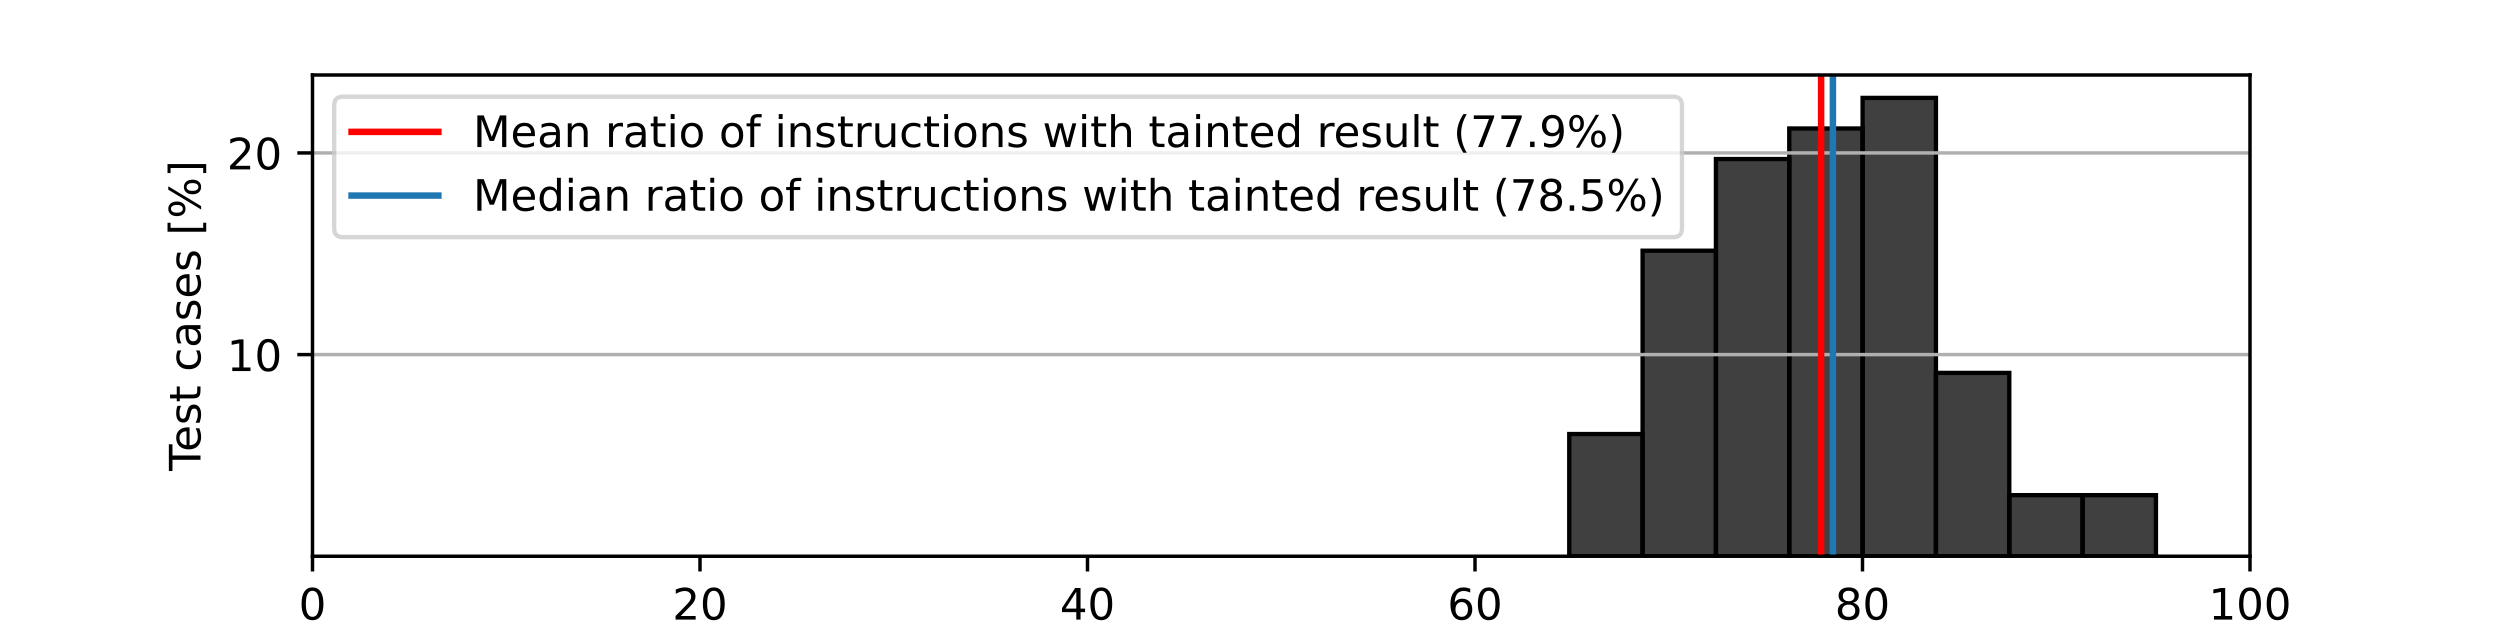
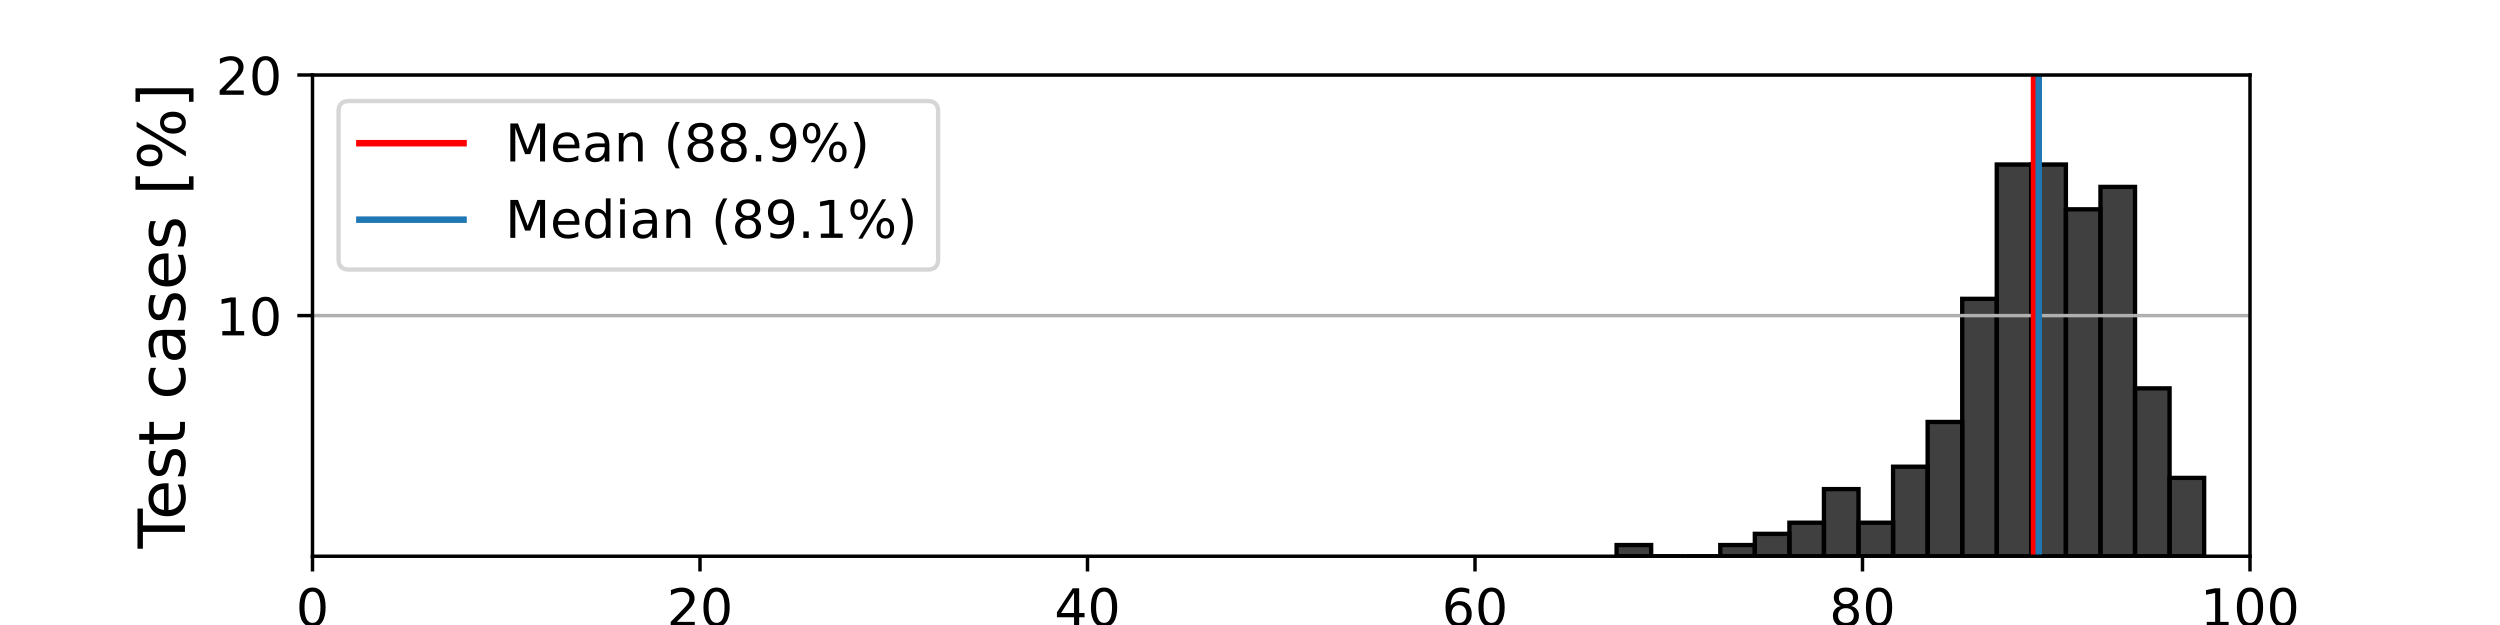
<svg xmlns="http://www.w3.org/2000/svg" xmlns:xlink="http://www.w3.org/1999/xlink" width="576pt" height="144pt" viewBox="0 0 576 144" version="1.1">
  <defs>
    <style type="text/css">*{stroke-linejoin: round; stroke-linecap: butt}</style>
  </defs>
  <g id="figure_1">
    <g id="patch_1">
      <path d="M 0 144  L 576 144  L 576 0  L 0 0  z " style="fill: #ffffff" />
    </g>
    <g id="axes_1">
      <g id="patch_2">
        <path d="M 72 128.16  L 518.4 128.16  L 518.4 17.28  L 72 17.28  z " style="fill: #ffffff" />
      </g>
      <g id="patch_3">
-         <path d="M 361.557 128.16  L 378.453 128.16  L 378.453 100  L 361.557 100  z " clip-path="url(#p5cf70a891c)" style="fill-opacity: 0.75; stroke: #000000; stroke-linejoin: miter" />
+         <path d="M 372.462 128.16  L 380.425 128.16  L 380.425 125.581  L 372.462 125.581  z " clip-path="url(#p4fc331a7ed)" style="fill-opacity: 0.75; stroke: #000000; stroke-linejoin: miter" />
      </g>
      <g id="patch_4">
-         <path d="M 378.453 128.16  L 395.35 128.16  L 395.35 57.76  L 378.453 57.76  z " clip-path="url(#p5cf70a891c)" style="fill-opacity: 0.75; stroke: #000000; stroke-linejoin: miter" />
+         <path d="M 380.425 128.16  L 388.388 128.16  L 388.388 128.16  L 380.425 128.16  z " clip-path="url(#p4fc331a7ed)" style="fill-opacity: 0.75; stroke: #000000; stroke-linejoin: miter" />
      </g>
      <g id="patch_5">
-         <path d="M 395.35 128.16  L 412.247 128.16  L 412.247 36.64  L 395.35 36.64  z " clip-path="url(#p5cf70a891c)" style="fill-opacity: 0.75; stroke: #000000; stroke-linejoin: miter" />
+         <path d="M 388.388 128.16  L 396.351 128.16  L 396.351 128.16  L 388.388 128.16  z " clip-path="url(#p4fc331a7ed)" style="fill-opacity: 0.75; stroke: #000000; stroke-linejoin: miter" />
      </g>
      <g id="patch_6">
-         <path d="M 412.247 128.16  L 429.143 128.16  L 429.143 29.6  L 412.247 29.6  z " clip-path="url(#p5cf70a891c)" style="fill-opacity: 0.75; stroke: #000000; stroke-linejoin: miter" />
+         <path d="M 396.351 128.16  L 404.314 128.16  L 404.314 125.581  L 396.351 125.581  z " clip-path="url(#p4fc331a7ed)" style="fill-opacity: 0.75; stroke: #000000; stroke-linejoin: miter" />
      </g>
      <g id="patch_7">
-         <path d="M 429.143 128.16  L 446.04 128.16  L 446.04 22.56  L 429.143 22.56  z " clip-path="url(#p5cf70a891c)" style="fill-opacity: 0.75; stroke: #000000; stroke-linejoin: miter" />
+         <path d="M 404.314 128.16  L 412.277 128.16  L 412.277 123.003  L 404.314 123.003  z " clip-path="url(#p4fc331a7ed)" style="fill-opacity: 0.75; stroke: #000000; stroke-linejoin: miter" />
      </g>
      <g id="patch_8">
-         <path d="M 446.04 128.16  L 462.937 128.16  L 462.937 85.92  L 446.04 85.92  z " clip-path="url(#p5cf70a891c)" style="fill-opacity: 0.75; stroke: #000000; stroke-linejoin: miter" />
+         <path d="M 412.277 128.16  L 420.24 128.16  L 420.24 120.424  L 412.277 120.424  z " clip-path="url(#p4fc331a7ed)" style="fill-opacity: 0.75; stroke: #000000; stroke-linejoin: miter" />
      </g>
      <g id="patch_9">
-         <path d="M 462.937 128.16  L 479.833 128.16  L 479.833 114.08  L 462.937 114.08  z " clip-path="url(#p5cf70a891c)" style="fill-opacity: 0.75; stroke: #000000; stroke-linejoin: miter" />
+         <path d="M 420.24 128.16  L 428.203 128.16  L 428.203 112.688  L 420.24 112.688  z " clip-path="url(#p4fc331a7ed)" style="fill-opacity: 0.75; stroke: #000000; stroke-linejoin: miter" />
      </g>
      <g id="patch_10">
-         <path d="M 479.833 128.16  L 496.73 128.16  L 496.73 114.08  L 479.833 114.08  z " clip-path="url(#p5cf70a891c)" style="fill-opacity: 0.75; stroke: #000000; stroke-linejoin: miter" />
+         <path d="M 428.203 128.16  L 436.166 128.16  L 436.166 120.424  L 428.203 120.424  z " clip-path="url(#p4fc331a7ed)" style="fill-opacity: 0.75; stroke: #000000; stroke-linejoin: miter" />
+       </g>
+       <g id="patch_11">
+         <path d="M 436.166 128.16  L 444.129 128.16  L 444.129 107.531  L 436.166 107.531  z " clip-path="url(#p4fc331a7ed)" style="fill-opacity: 0.75; stroke: #000000; stroke-linejoin: miter" />
+       </g>
+       <g id="patch_12">
+         <path d="M 444.129 128.16  L 452.093 128.16  L 452.093 97.217  L 444.129 97.217  z " clip-path="url(#p4fc331a7ed)" style="fill-opacity: 0.75; stroke: #000000; stroke-linejoin: miter" />
+       </g>
+       <g id="patch_13">
+         <path d="M 452.093 128.16  L 460.056 128.16  L 460.056 68.852  L 452.093 68.852  z " clip-path="url(#p4fc331a7ed)" style="fill-opacity: 0.75; stroke: #000000; stroke-linejoin: miter" />
+       </g>
+       <g id="patch_14">
+         <path d="M 460.056 128.16  L 468.019 128.16  L 468.019 37.909  L 460.056 37.909  z " clip-path="url(#p4fc331a7ed)" style="fill-opacity: 0.75; stroke: #000000; stroke-linejoin: miter" />
+       </g>
+       <g id="patch_15">
+         <path d="M 468.019 128.16  L 475.982 128.16  L 475.982 37.909  L 468.019 37.909  z " clip-path="url(#p4fc331a7ed)" style="fill-opacity: 0.75; stroke: #000000; stroke-linejoin: miter" />
+       </g>
+       <g id="patch_16">
+         <path d="M 475.982 128.16  L 483.945 128.16  L 483.945 48.223  L 475.982 48.223  z " clip-path="url(#p4fc331a7ed)" style="fill-opacity: 0.75; stroke: #000000; stroke-linejoin: miter" />
+       </g>
+       <g id="patch_17">
+         <path d="M 483.945 128.16  L 491.908 128.16  L 491.908 43.066  L 483.945 43.066  z " clip-path="url(#p4fc331a7ed)" style="fill-opacity: 0.75; stroke: #000000; stroke-linejoin: miter" />
+       </g>
+       <g id="patch_18">
+         <path d="M 491.908 128.16  L 499.871 128.16  L 499.871 89.481  L 491.908 89.481  z " clip-path="url(#p4fc331a7ed)" style="fill-opacity: 0.75; stroke: #000000; stroke-linejoin: miter" />
+       </g>
+       <g id="patch_19">
+         <path d="M 499.871 128.16  L 507.834 128.16  L 507.834 110.11  L 499.871 110.11  z " clip-path="url(#p4fc331a7ed)" style="fill-opacity: 0.75; stroke: #000000; stroke-linejoin: miter" />
      </g>
      <g id="matplotlib.axis_1">
        <g id="xtick_1">
          <g id="line2d_1">
            <defs>
-               <path id="m1faf3fd705" d="M 0 0  L 0 3.5  " style="stroke: #000000; stroke-width: 0.8" />
-             </defs>
-             <g>
-               <use xlink:href="#m1faf3fd705" x="72" y="128.16" style="stroke: #000000; stroke-width: 0.8" />
+               <path id="m9e5de0aad8" d="M 0 0  L 0 3.5  " style="stroke: #000000; stroke-width: 0.8" />
+             </defs>
+             <g>
+               <use xlink:href="#m9e5de0aad8" x="72" y="128.16" style="stroke: #000000; stroke-width: 0.8" />
            </g>
          </g>
          <g id="text_1">
-             <g transform="translate(68.81875 142.7584) scale(0.1 -0.1)">
+             <g transform="translate(68.1825 144.2781) scale(0.12 -0.12)">
              <defs>
                <path id="DejaVuSans-30" d="M 2034 4250  Q 1547 4250 1301 3770  Q 1056 3291 1056 2328  Q 1056 1369 1301 889  Q 1547 409 2034 409  Q 2525 409 2770 889  Q 3016 1369 3016 2328  Q 3016 3291 2770 3770  Q 2525 4250 2034 4250  z M 2034 4750  Q 2819 4750 3233 4129  Q 3647 3509 3647 2328  Q 3647 1150 3233 529  Q 2819 -91 2034 -91  Q 1250 -91 836 529  Q 422 1150 422 2328  Q 422 3509 836 4129  Q 1250 4750 2034 4750  z " transform="scale(0.015625)" />
              </defs>
              <use xlink:href="#DejaVuSans-30" />
            </g>
          </g>
        </g>
        <g id="xtick_2">
          <g id="line2d_2">
            <g>
-               <use xlink:href="#m1faf3fd705" x="161.28" y="128.16" style="stroke: #000000; stroke-width: 0.8" />
+               <use xlink:href="#m9e5de0aad8" x="161.28" y="128.16" style="stroke: #000000; stroke-width: 0.8" />
            </g>
          </g>
          <g id="text_2">
-             <g transform="translate(154.9175 142.7584) scale(0.1 -0.1)">
+             <g transform="translate(153.645 144.2781) scale(0.12 -0.12)">
              <defs>
                <path id="DejaVuSans-32" d="M 1228 531  L 3431 531  L 3431 0  L 469 0  L 469 531  Q 828 903 1448 1529  Q 2069 2156 2228 2338  Q 2531 2678 2651 2914  Q 2772 3150 2772 3378  Q 2772 3750 2511 3984  Q 2250 4219 1831 4219  Q 1534 4219 1204 4116  Q 875 4013 500 3803  L 500 4441  Q 881 4594 1212 4672  Q 1544 4750 1819 4750  Q 2544 4750 2975 4387  Q 3406 4025 3406 3419  Q 3406 3131 3298 2873  Q 3191 2616 2906 2266  Q 2828 2175 2409 1742  Q 1991 1309 1228 531  z " transform="scale(0.015625)" />
              </defs>
              <use xlink:href="#DejaVuSans-32" />
              <use xlink:href="#DejaVuSans-30" x="63.623" />
            </g>
          </g>
        </g>
        <g id="xtick_3">
          <g id="line2d_3">
            <g>
-               <use xlink:href="#m1faf3fd705" x="250.56" y="128.16" style="stroke: #000000; stroke-width: 0.8" />
+               <use xlink:href="#m9e5de0aad8" x="250.56" y="128.16" style="stroke: #000000; stroke-width: 0.8" />
            </g>
          </g>
          <g id="text_3">
-             <g transform="translate(244.1975 142.7584) scale(0.1 -0.1)">
+             <g transform="translate(242.925 144.2781) scale(0.12 -0.12)">
              <defs>
                <path id="DejaVuSans-34" d="M 2419 4116  L 825 1625  L 2419 1625  L 2419 4116  z M 2253 4666  L 3047 4666  L 3047 1625  L 3713 1625  L 3713 1100  L 3047 1100  L 3047 0  L 2419 0  L 2419 1100  L 313 1100  L 313 1709  L 2253 4666  z " transform="scale(0.015625)" />
              </defs>
              <use xlink:href="#DejaVuSans-34" />
              <use xlink:href="#DejaVuSans-30" x="63.623" />
            </g>
          </g>
        </g>
        <g id="xtick_4">
          <g id="line2d_4">
            <g>
-               <use xlink:href="#m1faf3fd705" x="339.84" y="128.16" style="stroke: #000000; stroke-width: 0.8" />
+               <use xlink:href="#m9e5de0aad8" x="339.84" y="128.16" style="stroke: #000000; stroke-width: 0.8" />
            </g>
          </g>
          <g id="text_4">
-             <g transform="translate(333.4775 142.7584) scale(0.1 -0.1)">
+             <g transform="translate(332.205 144.2781) scale(0.12 -0.12)">
              <defs>
                <path id="DejaVuSans-36" d="M 2113 2584  Q 1688 2584 1439 2293  Q 1191 2003 1191 1497  Q 1191 994 1439 701  Q 1688 409 2113 409  Q 2538 409 2786 701  Q 3034 994 3034 1497  Q 3034 2003 2786 2293  Q 2538 2584 2113 2584  z M 3366 4563  L 3366 3988  Q 3128 4100 2886 4159  Q 2644 4219 2406 4219  Q 1781 4219 1451 3797  Q 1122 3375 1075 2522  Q 1259 2794 1537 2939  Q 1816 3084 2150 3084  Q 2853 3084 3261 2657  Q 3669 2231 3669 1497  Q 3669 778 3244 343  Q 2819 -91 2113 -91  Q 1303 -91 875 529  Q 447 1150 447 2328  Q 447 3434 972 4092  Q 1497 4750 2381 4750  Q 2619 4750 2861 4703  Q 3103 4656 3366 4563  z " transform="scale(0.015625)" />
              </defs>
              <use xlink:href="#DejaVuSans-36" />
              <use xlink:href="#DejaVuSans-30" x="63.623" />
            </g>
          </g>
        </g>
        <g id="xtick_5">
          <g id="line2d_5">
            <g>
-               <use xlink:href="#m1faf3fd705" x="429.12" y="128.16" style="stroke: #000000; stroke-width: 0.8" />
+               <use xlink:href="#m9e5de0aad8" x="429.12" y="128.16" style="stroke: #000000; stroke-width: 0.8" />
            </g>
          </g>
          <g id="text_5">
-             <g transform="translate(422.7575 142.7584) scale(0.1 -0.1)">
+             <g transform="translate(421.485 144.2781) scale(0.12 -0.12)">
              <defs>
                <path id="DejaVuSans-38" d="M 2034 2216  Q 1584 2216 1326 1975  Q 1069 1734 1069 1313  Q 1069 891 1326 650  Q 1584 409 2034 409  Q 2484 409 2743 651  Q 3003 894 3003 1313  Q 3003 1734 2745 1975  Q 2488 2216 2034 2216  z M 1403 2484  Q 997 2584 770 2862  Q 544 3141 544 3541  Q 544 4100 942 4425  Q 1341 4750 2034 4750  Q 2731 4750 3128 4425  Q 3525 4100 3525 3541  Q 3525 3141 3298 2862  Q 3072 2584 2669 2484  Q 3125 2378 3379 2068  Q 3634 1759 3634 1313  Q 3634 634 3220 271  Q 2806 -91 2034 -91  Q 1263 -91 848 271  Q 434 634 434 1313  Q 434 1759 690 2068  Q 947 2378 1403 2484  z M 1172 3481  Q 1172 3119 1398 2916  Q 1625 2713 2034 2713  Q 2441 2713 2670 2916  Q 2900 3119 2900 3481  Q 2900 3844 2670 4047  Q 2441 4250 2034 4250  Q 1625 4250 1398 4047  Q 1172 3844 1172 3481  z " transform="scale(0.015625)" />
              </defs>
              <use xlink:href="#DejaVuSans-38" />
              <use xlink:href="#DejaVuSans-30" x="63.623" />
            </g>
          </g>
        </g>
        <g id="xtick_6">
          <g id="line2d_6">
            <g>
-               <use xlink:href="#m1faf3fd705" x="518.4" y="128.16" style="stroke: #000000; stroke-width: 0.8" />
+               <use xlink:href="#m9e5de0aad8" x="518.4" y="128.16" style="stroke: #000000; stroke-width: 0.8" />
            </g>
          </g>
          <g id="text_6">
-             <g transform="translate(508.8562 142.7584) scale(0.1 -0.1)">
+             <g transform="translate(506.9475 144.2781) scale(0.12 -0.12)">
              <defs>
                <path id="DejaVuSans-31" d="M 794 531  L 1825 531  L 1825 4091  L 703 3866  L 703 4441  L 1819 4666  L 2450 4666  L 2450 531  L 3481 531  L 3481 0  L 794 0  L 794 531  z " transform="scale(0.015625)" />
              </defs>
              <use xlink:href="#DejaVuSans-31" />
              <use xlink:href="#DejaVuSans-30" x="63.623" />
              <use xlink:href="#DejaVuSans-30" x="127.246" />
            </g>
          </g>
        </g>
        <g id="text_7">
-           <g transform="translate(83.94531 156.4366) scale(0.1 -0.1)">
+           <g transform="translate(173.3777 162.1714) scale(0.15 -0.15)">
            <defs>
              <path id="DejaVuSans-52" d="M 2841 2188  Q 3044 2119 3236 1894  Q 3428 1669 3622 1275  L 4263 0  L 3584 0  L 2988 1197  Q 2756 1666 2539 1819  Q 2322 1972 1947 1972  L 1259 1972  L 1259 0  L 628 0  L 628 4666  L 2053 4666  Q 2853 4666 3247 4331  Q 3641 3997 3641 3322  Q 3641 2881 3436 2590  Q 3231 2300 2841 2188  z M 1259 4147  L 1259 2491  L 2053 2491  Q 2509 2491 2742 2702  Q 2975 2913 2975 3322  Q 2975 3731 2742 3939  Q 2509 4147 2053 4147  L 1259 4147  z " transform="scale(0.015625)" />
              <path id="DejaVuSans-61" d="M 2194 1759  Q 1497 1759 1228 1600  Q 959 1441 959 1056  Q 959 750 1161 570  Q 1363 391 1709 391  Q 2188 391 2477 730  Q 2766 1069 2766 1631  L 2766 1759  L 2194 1759  z M 3341 1997  L 3341 0  L 2766 0  L 2766 531  Q 2569 213 2275 61  Q 1981 -91 1556 -91  Q 1019 -91 701 211  Q 384 513 384 1019  Q 384 1609 779 1909  Q 1175 2209 1959 2209  L 2766 2209  L 2766 2266  Q 2766 2663 2505 2880  Q 2244 3097 1772 3097  Q 1472 3097 1187 3025  Q 903 2953 641 2809  L 641 3341  Q 956 3463 1253 3523  Q 1550 3584 1831 3584  Q 2591 3584 2966 3190  Q 3341 2797 3341 1997  z " transform="scale(0.015625)" />
              <path id="DejaVuSans-74" d="M 1172 4494  L 1172 3500  L 2356 3500  L 2356 3053  L 1172 3053  L 1172 1153  Q 1172 725 1289 603  Q 1406 481 1766 481  L 2356 481  L 2356 0  L 1766 0  Q 1100 0 847 248  Q 594 497 594 1153  L 594 3053  L 172 3053  L 172 3500  L 594 3500  L 594 4494  L 1172 4494  z " transform="scale(0.015625)" />
              <path id="DejaVuSans-69" d="M 603 3500  L 1178 3500  L 1178 0  L 603 0  L 603 3500  z M 603 4863  L 1178 4863  L 1178 4134  L 603 4134  L 603 4863  z " transform="scale(0.015625)" />
              <path id="DejaVuSans-6f" d="M 1959 3097  Q 1497 3097 1228 2736  Q 959 2375 959 1747  Q 959 1119 1226 758  Q 1494 397 1959 397  Q 2419 397 2687 759  Q 2956 1122 2956 1747  Q 2956 2369 2687 2733  Q 2419 3097 1959 3097  z M 1959 3584  Q 2709 3584 3137 3096  Q 3566 2609 3566 1747  Q 3566 888 3137 398  Q 2709 -91 1959 -91  Q 1206 -91 779 398  Q 353 888 353 1747  Q 353 2609 779 3096  Q 1206 3584 1959 3584  z " transform="scale(0.015625)" />
              <path id="DejaVuSans-20" transform="scale(0.015625)" />
              <path id="DejaVuSans-66" d="M 2375 4863  L 2375 4384  L 1825 4384  Q 1516 4384 1395 4259  Q 1275 4134 1275 3809  L 1275 3500  L 2222 3500  L 2222 3053  L 1275 3053  L 1275 0  L 697 0  L 697 3053  L 147 3053  L 147 3500  L 697 3500  L 697 3744  Q 697 4328 969 4595  Q 1241 4863 1831 4863  L 2375 4863  z " transform="scale(0.015625)" />
              <path id="DejaVuSans-6e" d="M 3513 2113  L 3513 0  L 2938 0  L 2938 2094  Q 2938 2591 2744 2837  Q 2550 3084 2163 3084  Q 1697 3084 1428 2787  Q 1159 2491 1159 1978  L 1159 0  L 581 0  L 581 3500  L 1159 3500  L 1159 2956  Q 1366 3272 1645 3428  Q 1925 3584 2291 3584  Q 2894 3584 3203 3211  Q 3513 2838 3513 2113  z " transform="scale(0.015625)" />
+               <path id="DejaVuSans-67" d="M 2906 1791  Q 2906 2416 2648 2759  Q 2391 3103 1925 3103  Q 1463 3103 1205 2759  Q 947 2416 947 1791  Q 947 1169 1205 825  Q 1463 481 1925 481  Q 2391 481 2648 825  Q 2906 1169 2906 1791  z M 3481 434  Q 3481 -459 3084 -895  Q 2688 -1331 1869 -1331  Q 1566 -1331 1297 -1286  Q 1028 -1241 775 -1147  L 775 -588  Q 1028 -725 1275 -790  Q 1522 -856 1778 -856  Q 2344 -856 2625 -561  Q 2906 -266 2906 331  L 2906 616  Q 2728 306 2450 153  Q 2172 0 1784 0  Q 1141 0 747 490  Q 353 981 353 1791  Q 353 2603 747 3093  Q 1141 3584 1784 3584  Q 2172 3584 2450 3431  Q 2728 3278 2906 2969  L 2906 3500  L 3481 3500  L 3481 434  z " transform="scale(0.015625)" />
              <path id="DejaVuSans-73" d="M 2834 3397  L 2834 2853  Q 2591 2978 2328 3040  Q 2066 3103 1784 3103  Q 1356 3103 1142 2972  Q 928 2841 928 2578  Q 928 2378 1081 2264  Q 1234 2150 1697 2047  L 1894 2003  Q 2506 1872 2764 1633  Q 3022 1394 3022 966  Q 3022 478 2636 193  Q 2250 -91 1575 -91  Q 1294 -91 989 -36  Q 684 19 347 128  L 347 722  Q 666 556 975 473  Q 1284 391 1588 391  Q 1994 391 2212 530  Q 2431 669 2431 922  Q 2431 1156 2273 1281  Q 2116 1406 1581 1522  L 1381 1569  Q 847 1681 609 1914  Q 372 2147 372 2553  Q 372 3047 722 3315  Q 1072 3584 1716 3584  Q 2034 3584 2315 3537  Q 2597 3491 2834 3397  z " transform="scale(0.015625)" />
              <path id="DejaVuSans-72" d="M 2631 2963  Q 2534 3019 2420 3045  Q 2306 3072 2169 3072  Q 1681 3072 1420 2755  Q 1159 2438 1159 1844  L 1159 0  L 581 0  L 581 3500  L 1159 3500  L 1159 2956  Q 1341 3275 1631 3429  Q 1922 3584 2338 3584  Q 2397 3584 2469 3576  Q 2541 3569 2628 3553  L 2631 2963  z " transform="scale(0.015625)" />
              <path id="DejaVuSans-75" d="M 544 1381  L 544 3500  L 1119 3500  L 1119 1403  Q 1119 906 1312 657  Q 1506 409 1894 409  Q 2359 409 2629 706  Q 2900 1003 2900 1516  L 2900 3500  L 3475 3500  L 3475 0  L 2900 0  L 2900 538  Q 2691 219 2414 64  Q 2138 -91 1772 -91  Q 1169 -91 856 284  Q 544 659 544 1381  z M 1991 3584  L 1991 3584  z " transform="scale(0.015625)" />
              <path id="DejaVuSans-63" d="M 3122 3366  L 3122 2828  Q 2878 2963 2633 3030  Q 2388 3097 2138 3097  Q 1578 3097 1268 2742  Q 959 2388 959 1747  Q 959 1106 1268 751  Q 1578 397 2138 397  Q 2388 397 2633 464  Q 2878 531 3122 666  L 3122 134  Q 2881 22 2623 -34  Q 2366 -91 2075 -91  Q 1284 -91 818 406  Q 353 903 353 1747  Q 353 2603 823 3093  Q 1294 3584 2113 3584  Q 2378 3584 2631 3529  Q 2884 3475 3122 3366  z " transform="scale(0.015625)" />
-               <path id="DejaVuSans-65" d="M 3597 1894  L 3597 1613  L 953 1613  Q 991 1019 1311 708  Q 1631 397 2203 397  Q 2534 397 2845 478  Q 3156 559 3463 722  L 3463 178  Q 3153 47 2828 -22  Q 2503 -91 2169 -91  Q 1331 -91 842 396  Q 353 884 353 1716  Q 353 2575 817 3079  Q 1281 3584 2069 3584  Q 2775 3584 3186 3129  Q 3597 2675 3597 1894  z M 3022 2063  Q 3016 2534 2758 2815  Q 2500 3097 2075 3097  Q 1594 3097 1305 2825  Q 1016 2553 972 2059  L 3022 2063  z " transform="scale(0.015625)" />
-               <path id="DejaVuSans-67" d="M 2906 1791  Q 2906 2416 2648 2759  Q 2391 3103 1925 3103  Q 1463 3103 1205 2759  Q 947 2416 947 1791  Q 947 1169 1205 825  Q 1463 481 1925 481  Q 2391 481 2648 825  Q 2906 1169 2906 1791  z M 3481 434  Q 3481 -459 3084 -895  Q 2688 -1331 1869 -1331  Q 1566 -1331 1297 -1286  Q 1028 -1241 775 -1147  L 775 -588  Q 1028 -725 1275 -790  Q 1522 -856 1778 -856  Q 2344 -856 2625 -561  Q 2906 -266 2906 331  L 2906 616  Q 2728 306 2450 153  Q 2172 0 1784 0  Q 1141 0 747 490  Q 353 981 353 1791  Q 353 2603 747 3093  Q 1141 3584 1784 3584  Q 2172 3584 2450 3431  Q 2728 3278 2906 2969  L 2906 3500  L 3481 3500  L 3481 434  z " transform="scale(0.015625)" />
-               <path id="DejaVuSans-64" d="M 2906 2969  L 2906 4863  L 3481 4863  L 3481 0  L 2906 0  L 2906 525  Q 2725 213 2448 61  Q 2172 -91 1784 -91  Q 1150 -91 751 415  Q 353 922 353 1747  Q 353 2572 751 3078  Q 1150 3584 1784 3584  Q 2172 3584 2448 3432  Q 2725 3281 2906 2969  z M 947 1747  Q 947 1113 1208 752  Q 1469 391 1925 391  Q 2381 391 2643 752  Q 2906 1113 2906 1747  Q 2906 2381 2643 2742  Q 2381 3103 1925 3103  Q 1469 3103 1208 2742  Q 947 2381 947 1747  z " transform="scale(0.015625)" />
-               <path id="DejaVuSans-6c" d="M 603 4863  L 1178 4863  L 1178 0  L 603 0  L 603 4863  z " transform="scale(0.015625)" />
-               <path id="DejaVuSans-77" d="M 269 3500  L 844 3500  L 1563 769  L 2278 3500  L 2956 3500  L 3675 769  L 4391 3500  L 4966 3500  L 4050 0  L 3372 0  L 2619 2869  L 1863 0  L 1184 0  L 269 3500  z " transform="scale(0.015625)" />
-               <path id="DejaVuSans-68" d="M 3513 2113  L 3513 0  L 2938 0  L 2938 2094  Q 2938 2591 2744 2837  Q 2550 3084 2163 3084  Q 1697 3084 1428 2787  Q 1159 2491 1159 1978  L 1159 0  L 581 0  L 581 4863  L 1159 4863  L 1159 2956  Q 1366 3272 1645 3428  Q 1925 3584 2291 3584  Q 2894 3584 3203 3211  Q 3513 2838 3513 2113  z " transform="scale(0.015625)" />
-               <path id="DejaVuSans-78" d="M 3513 3500  L 2247 1797  L 3578 0  L 2900 0  L 1881 1375  L 863 0  L 184 0  L 1544 1831  L 300 3500  L 978 3500  L 1906 2253  L 2834 3500  L 3513 3500  z " transform="scale(0.015625)" />
-               <path id="DejaVuSans-2d" d="M 313 2009  L 1997 2009  L 1997 1497  L 313 1497  L 313 2009  z " transform="scale(0.015625)" />
-               <path id="DejaVuSans-70" d="M 1159 525  L 1159 -1331  L 581 -1331  L 581 3500  L 1159 3500  L 1159 2969  Q 1341 3281 1617 3432  Q 1894 3584 2278 3584  Q 2916 3584 3314 3078  Q 3713 2572 3713 1747  Q 3713 922 3314 415  Q 2916 -91 2278 -91  Q 1894 -91 1617 61  Q 1341 213 1159 525  z M 3116 1747  Q 3116 2381 2855 2742  Q 2594 3103 2138 3103  Q 1681 3103 1420 2742  Q 1159 2381 1159 1747  Q 1159 1113 1420 752  Q 1681 391 2138 391  Q 2594 391 2855 752  Q 3116 1113 3116 1747  z " transform="scale(0.015625)" />
-               <path id="DejaVuSans-76" d="M 191 3500  L 800 3500  L 1894 563  L 2988 3500  L 3597 3500  L 2284 0  L 1503 0  L 191 3500  z " transform="scale(0.015625)" />
              <path id="DejaVuSans-5b" d="M 550 4863  L 1875 4863  L 1875 4416  L 1125 4416  L 1125 -397  L 1875 -397  L 1875 -844  L 550 -844  L 550 4863  z " transform="scale(0.015625)" />
              <path id="DejaVuSans-25" d="M 4653 2053  Q 4381 2053 4226 1822  Q 4072 1591 4072 1178  Q 4072 772 4226 539  Q 4381 306 4653 306  Q 4919 306 5073 539  Q 5228 772 5228 1178  Q 5228 1588 5073 1820  Q 4919 2053 4653 2053  z M 4653 2450  Q 5147 2450 5437 2106  Q 5728 1763 5728 1178  Q 5728 594 5436 251  Q 5144 -91 4653 -91  Q 4153 -91 3862 251  Q 3572 594 3572 1178  Q 3572 1766 3864 2108  Q 4156 2450 4653 2450  z M 1428 4353  Q 1159 4353 1004 4120  Q 850 3888 850 3481  Q 850 3069 1003 2837  Q 1156 2606 1428 2606  Q 1700 2606 1854 2837  Q 2009 3069 2009 3481  Q 2009 3884 1853 4118  Q 1697 4353 1428 4353  z M 4250 4750  L 4750 4750  L 1831 -91  L 1331 -91  L 4250 4750  z M 1428 4750  Q 1922 4750 2215 4408  Q 2509 4066 2509 3481  Q 2509 2891 2217 2550  Q 1925 2209 1428 2209  Q 931 2209 642 2551  Q 353 2894 353 3481  Q 353 4063 643 4406  Q 934 4750 1428 4750  z " transform="scale(0.015625)" />
              <path id="DejaVuSans-5d" d="M 1947 4863  L 1947 -844  L 622 -844  L 622 -397  L 1369 -397  L 1369 4416  L 622 4416  L 622 4863  L 1947 4863  z " transform="scale(0.015625)" />
            </defs>
            <use xlink:href="#DejaVuSans-52" />
            <use xlink:href="#DejaVuSans-61" x="67.232" />
            <use xlink:href="#DejaVuSans-74" x="128.512" />
            <use xlink:href="#DejaVuSans-69" x="167.721" />
            <use xlink:href="#DejaVuSans-6f" x="195.504" />
            <use xlink:href="#DejaVuSans-20" x="256.686" />
            <use xlink:href="#DejaVuSans-6f" x="288.473" />
            <use xlink:href="#DejaVuSans-66" x="349.654" />
            <use xlink:href="#DejaVuSans-20" x="384.859" />
-             <use xlink:href="#DejaVuSans-69" x="416.646" />
-             <use xlink:href="#DejaVuSans-6e" x="444.43" />
-             <use xlink:href="#DejaVuSans-73" x="507.809" />
-             <use xlink:href="#DejaVuSans-74" x="559.908" />
-             <use xlink:href="#DejaVuSans-72" x="599.117" />
-             <use xlink:href="#DejaVuSans-75" x="640.23" />
-             <use xlink:href="#DejaVuSans-63" x="703.609" />
-             <use xlink:href="#DejaVuSans-74" x="758.59" />
-             <use xlink:href="#DejaVuSans-69" x="797.799" />
-             <use xlink:href="#DejaVuSans-6f" x="825.582" />
-             <use xlink:href="#DejaVuSans-6e" x="886.764" />
-             <use xlink:href="#DejaVuSans-73" x="950.143" />
-             <use xlink:href="#DejaVuSans-20" x="1002.242" />
-             <use xlink:href="#DejaVuSans-72" x="1034.029" />
-             <use xlink:href="#DejaVuSans-65" x="1072.893" />
-             <use xlink:href="#DejaVuSans-74" x="1134.416" />
-             <use xlink:href="#DejaVuSans-75" x="1173.625" />
-             <use xlink:href="#DejaVuSans-72" x="1237.004" />
-             <use xlink:href="#DejaVuSans-6e" x="1276.367" />
-             <use xlink:href="#DejaVuSans-69" x="1339.746" />
-             <use xlink:href="#DejaVuSans-6e" x="1367.529" />
-             <use xlink:href="#DejaVuSans-67" x="1430.908" />
-             <use xlink:href="#DejaVuSans-20" x="1494.385" />
-             <use xlink:href="#DejaVuSans-74" x="1526.172" />
-             <use xlink:href="#DejaVuSans-61" x="1565.381" />
-             <use xlink:href="#DejaVuSans-69" x="1626.66" />
-             <use xlink:href="#DejaVuSans-6e" x="1654.443" />
-             <use xlink:href="#DejaVuSans-74" x="1717.822" />
-             <use xlink:href="#DejaVuSans-65" x="1757.031" />
-             <use xlink:href="#DejaVuSans-64" x="1818.555" />
-             <use xlink:href="#DejaVuSans-20" x="1882.031" />
-             <use xlink:href="#DejaVuSans-72" x="1913.818" />
-             <use xlink:href="#DejaVuSans-65" x="1952.682" />
-             <use xlink:href="#DejaVuSans-73" x="2014.205" />
-             <use xlink:href="#DejaVuSans-75" x="2066.305" />
-             <use xlink:href="#DejaVuSans-6c" x="2129.684" />
-             <use xlink:href="#DejaVuSans-74" x="2157.467" />
-             <use xlink:href="#DejaVuSans-73" x="2196.676" />
-             <use xlink:href="#DejaVuSans-20" x="2248.775" />
-             <use xlink:href="#DejaVuSans-77" x="2280.562" />
-             <use xlink:href="#DejaVuSans-68" x="2362.35" />
-             <use xlink:href="#DejaVuSans-65" x="2425.729" />
-             <use xlink:href="#DejaVuSans-6e" x="2487.252" />
-             <use xlink:href="#DejaVuSans-20" x="2550.631" />
-             <use xlink:href="#DejaVuSans-65" x="2582.418" />
-             <use xlink:href="#DejaVuSans-78" x="2642.191" />
-             <use xlink:href="#DejaVuSans-65" x="2698.246" />
-             <use xlink:href="#DejaVuSans-63" x="2759.77" />
-             <use xlink:href="#DejaVuSans-75" x="2814.75" />
-             <use xlink:href="#DejaVuSans-74" x="2878.129" />
-             <use xlink:href="#DejaVuSans-69" x="2917.338" />
-             <use xlink:href="#DejaVuSans-6e" x="2945.121" />
-             <use xlink:href="#DejaVuSans-67" x="3008.5" />
-             <use xlink:href="#DejaVuSans-20" x="3071.977" />
-             <use xlink:href="#DejaVuSans-69" x="3103.764" />
-             <use xlink:href="#DejaVuSans-6e" x="3131.547" />
-             <use xlink:href="#DejaVuSans-20" x="3194.926" />
-             <use xlink:href="#DejaVuSans-61" x="3226.713" />
-             <use xlink:href="#DejaVuSans-20" x="3287.992" />
-             <use xlink:href="#DejaVuSans-74" x="3319.779" />
-             <use xlink:href="#DejaVuSans-61" x="3358.988" />
-             <use xlink:href="#DejaVuSans-69" x="3420.268" />
-             <use xlink:href="#DejaVuSans-6e" x="3448.051" />
-             <use xlink:href="#DejaVuSans-74" x="3511.43" />
-             <use xlink:href="#DejaVuSans-2d" x="3550.639" />
-             <use xlink:href="#DejaVuSans-70" x="3586.723" />
-             <use xlink:href="#DejaVuSans-72" x="3650.199" />
-             <use xlink:href="#DejaVuSans-69" x="3691.312" />
-             <use xlink:href="#DejaVuSans-76" x="3719.096" />
-             <use xlink:href="#DejaVuSans-69" x="3778.275" />
-             <use xlink:href="#DejaVuSans-6c" x="3806.059" />
-             <use xlink:href="#DejaVuSans-65" x="3833.842" />
-             <use xlink:href="#DejaVuSans-67" x="3895.365" />
-             <use xlink:href="#DejaVuSans-65" x="3958.842" />
-             <use xlink:href="#DejaVuSans-20" x="4020.365" />
-             <use xlink:href="#DejaVuSans-5b" x="4052.152" />
-             <use xlink:href="#DejaVuSans-25" x="4091.166" />
-             <use xlink:href="#DejaVuSans-5d" x="4186.186" />
+             <use xlink:href="#DejaVuSans-74" x="416.646" />
+             <use xlink:href="#DejaVuSans-61" x="455.855" />
+             <use xlink:href="#DejaVuSans-69" x="517.135" />
+             <use xlink:href="#DejaVuSans-6e" x="544.918" />
+             <use xlink:href="#DejaVuSans-74" x="608.297" />
+             <use xlink:href="#DejaVuSans-69" x="647.506" />
+             <use xlink:href="#DejaVuSans-6e" x="675.289" />
+             <use xlink:href="#DejaVuSans-67" x="738.668" />
+             <use xlink:href="#DejaVuSans-20" x="802.145" />
+             <use xlink:href="#DejaVuSans-69" x="833.932" />
+             <use xlink:href="#DejaVuSans-6e" x="861.715" />
+             <use xlink:href="#DejaVuSans-73" x="925.094" />
+             <use xlink:href="#DejaVuSans-74" x="977.193" />
+             <use xlink:href="#DejaVuSans-72" x="1016.402" />
+             <use xlink:href="#DejaVuSans-75" x="1057.516" />
+             <use xlink:href="#DejaVuSans-63" x="1120.895" />
+             <use xlink:href="#DejaVuSans-74" x="1175.875" />
+             <use xlink:href="#DejaVuSans-69" x="1215.084" />
+             <use xlink:href="#DejaVuSans-6f" x="1242.867" />
+             <use xlink:href="#DejaVuSans-6e" x="1304.049" />
+             <use xlink:href="#DejaVuSans-73" x="1367.428" />
+             <use xlink:href="#DejaVuSans-20" x="1419.527" />
+             <use xlink:href="#DejaVuSans-5b" x="1451.314" />
+             <use xlink:href="#DejaVuSans-25" x="1490.328" />
+             <use xlink:href="#DejaVuSans-5d" x="1585.348" />
          </g>
        </g>
      </g>
      <g id="matplotlib.axis_2">
        <g id="ytick_1">
          <g id="line2d_7">
-             <path d="M 72 81.696  L 518.4 81.696  " clip-path="url(#p5cf70a891c)" style="fill: none; stroke: #b0b0b0; stroke-width: 0.8; stroke-linecap: square" />
+             <path d="M 72 72.72  L 518.4 72.72  " clip-path="url(#p4fc331a7ed)" style="fill: none; stroke: #b0b0b0; stroke-width: 0.8; stroke-linecap: square" />
          </g>
          <g id="line2d_8">
            <defs>
-               <path id="mc3f2e0e76c" d="M 0 0  L -3.5 0  " style="stroke: #000000; stroke-width: 0.8" />
-             </defs>
-             <g>
-               <use xlink:href="#mc3f2e0e76c" x="72" y="81.696" style="stroke: #000000; stroke-width: 0.8" />
+               <path id="mc45751004c" d="M 0 0  L -3.5 0  " style="stroke: #000000; stroke-width: 0.8" />
+             </defs>
+             <g>
+               <use xlink:href="#mc45751004c" x="72" y="72.72" style="stroke: #000000; stroke-width: 0.8" />
            </g>
          </g>
          <g id="text_8">
-             <g transform="translate(52.275 85.49522) scale(0.1 -0.1)">
+             <g transform="translate(49.73 77.27906) scale(0.12 -0.12)">
              <use xlink:href="#DejaVuSans-31" />
              <use xlink:href="#DejaVuSans-30" x="63.623" />
            </g>
          </g>
        </g>
        <g id="ytick_2">
          <g id="line2d_9">
-             <path d="M 72 35.232  L 518.4 35.232  " clip-path="url(#p5cf70a891c)" style="fill: none; stroke: #b0b0b0; stroke-width: 0.8; stroke-linecap: square" />
+             <path d="M 72 17.28  L 518.4 17.28  " clip-path="url(#p4fc331a7ed)" style="fill: none; stroke: #b0b0b0; stroke-width: 0.8; stroke-linecap: square" />
          </g>
          <g id="line2d_10">
            <g>
-               <use xlink:href="#mc3f2e0e76c" x="72" y="35.232" style="stroke: #000000; stroke-width: 0.8" />
+               <use xlink:href="#mc45751004c" x="72" y="17.28" style="stroke: #000000; stroke-width: 0.8" />
            </g>
          </g>
          <g id="text_9">
-             <g transform="translate(52.275 39.03122) scale(0.1 -0.1)">
+             <g transform="translate(49.73 21.83906) scale(0.12 -0.12)">
              <use xlink:href="#DejaVuSans-32" />
              <use xlink:href="#DejaVuSans-30" x="63.623" />
            </g>
          </g>
        </g>
        <g id="text_10">
-           <g transform="translate(46.19531 108.495) rotate(-90) scale(0.1 -0.1)">
+           <g transform="translate(42.61047 126.3825) rotate(-90) scale(0.15 -0.15)">
            <defs>
              <path id="DejaVuSans-54" d="M -19 4666  L 3928 4666  L 3928 4134  L 2272 4134  L 2272 0  L 1638 0  L 1638 4134  L -19 4134  L -19 4666  z " transform="scale(0.015625)" />
+               <path id="DejaVuSans-65" d="M 3597 1894  L 3597 1613  L 953 1613  Q 991 1019 1311 708  Q 1631 397 2203 397  Q 2534 397 2845 478  Q 3156 559 3463 722  L 3463 178  Q 3153 47 2828 -22  Q 2503 -91 2169 -91  Q 1331 -91 842 396  Q 353 884 353 1716  Q 353 2575 817 3079  Q 1281 3584 2069 3584  Q 2775 3584 3186 3129  Q 3597 2675 3597 1894  z M 3022 2063  Q 3016 2534 2758 2815  Q 2500 3097 2075 3097  Q 1594 3097 1305 2825  Q 1016 2553 972 2059  L 3022 2063  z " transform="scale(0.015625)" />
            </defs>
            <use xlink:href="#DejaVuSans-54" />
            <use xlink:href="#DejaVuSans-65" x="44.084" />
            <use xlink:href="#DejaVuSans-73" x="105.607" />
            <use xlink:href="#DejaVuSans-74" x="157.707" />
            <use xlink:href="#DejaVuSans-20" x="196.916" />
            <use xlink:href="#DejaVuSans-63" x="228.703" />
            <use xlink:href="#DejaVuSans-61" x="283.684" />
            <use xlink:href="#DejaVuSans-73" x="344.963" />
            <use xlink:href="#DejaVuSans-65" x="397.062" />
            <use xlink:href="#DejaVuSans-73" x="458.586" />
            <use xlink:href="#DejaVuSans-20" x="510.686" />
            <use xlink:href="#DejaVuSans-5b" x="542.473" />
            <use xlink:href="#DejaVuSans-25" x="581.486" />
            <use xlink:href="#DejaVuSans-5d" x="676.506" />
          </g>
        </g>
      </g>
      <g id="line2d_11">
-         <path d="M 419.584 128.16  L 419.584 17.28  " clip-path="url(#p5cf70a891c)" style="fill: none; stroke: #ff0000; stroke-width: 1.5; stroke-linecap: square" />
+         <path d="M 468.637 128.16  L 468.637 17.28  " clip-path="url(#p4fc331a7ed)" style="fill: none; stroke: #ff0000; stroke-width: 1.5; stroke-linecap: square" />
      </g>
      <g id="line2d_12">
-         <path d="M 422.299 128.16  L 422.299 17.28  " clip-path="url(#p5cf70a891c)" style="fill: none; stroke: #1f77b4; stroke-width: 1.5; stroke-linecap: square" />
-       </g>
-       <g id="patch_11">
+         <path d="M 469.72 128.16  L 469.72 17.28  " clip-path="url(#p4fc331a7ed)" style="fill: none; stroke: #1f77b4; stroke-width: 1.5; stroke-linecap: square" />
+       </g>
+       <g id="patch_20">
        <path d="M 72 128.16  L 72 17.28  " style="fill: none; stroke: #000000; stroke-width: 0.8; stroke-linejoin: miter; stroke-linecap: square" />
      </g>
-       <g id="patch_12">
+       <g id="patch_21">
        <path d="M 518.4 128.16  L 518.4 17.28  " style="fill: none; stroke: #000000; stroke-width: 0.8; stroke-linejoin: miter; stroke-linecap: square" />
      </g>
-       <g id="patch_13">
+       <g id="patch_22">
        <path d="M 72 128.16  L 518.4 128.16  " style="fill: none; stroke: #000000; stroke-width: 0.8; stroke-linejoin: miter; stroke-linecap: square" />
      </g>
-       <g id="patch_14">
+       <g id="patch_23">
        <path d="M 72 17.28  L 518.4 17.28  " style="fill: none; stroke: #000000; stroke-width: 0.8; stroke-linejoin: miter; stroke-linecap: square" />
      </g>
      <g id="legend_1">
-         <g id="patch_15">
-           <path d="M 79 54.636  L 385.527 54.636  Q 387.527 54.636 387.527 52.636  L 387.527 24.28  Q 387.527 22.28 385.527 22.28  L 79 22.28  Q 77 22.28 77 24.28  L 77 52.636  Q 77 54.636 79 54.636  z " style="fill: #ffffff; opacity: 0.8; stroke: #cccccc; stroke-linejoin: miter" />
+         <g id="patch_24">
+           <path d="M 80.4 62.108  L 213.746 62.108  Q 216.146 62.108 216.146 59.708  L 216.146 25.68  Q 216.146 23.28 213.746 23.28  L 80.4 23.28  Q 78 23.28 78 25.68  L 78 59.708  Q 78 62.108 80.4 62.108  z " style="fill: #ffffff; opacity: 0.8; stroke: #cccccc; stroke-linejoin: miter" />
        </g>
        <g id="line2d_13">
-           <path d="M 81 30.378  L 91 30.378  L 101 30.378  " style="fill: none; stroke: #ff0000; stroke-width: 1.5; stroke-linecap: square" />
+           <path d="M 82.8 32.998  L 94.8 32.998  L 106.8 32.998  " style="fill: none; stroke: #ff0000; stroke-width: 1.5; stroke-linecap: square" />
        </g>
        <g id="text_11">
-           <g transform="translate(109 33.87844) scale(0.1 -0.1)">
+           <g transform="translate(116.4 37.19812) scale(0.12 -0.12)">
            <defs>
              <path id="DejaVuSans-4d" d="M 628 4666  L 1569 4666  L 2759 1491  L 3956 4666  L 4897 4666  L 4897 0  L 4281 0  L 4281 4097  L 3078 897  L 2444 897  L 1241 4097  L 1241 0  L 628 0  L 628 4666  z " transform="scale(0.015625)" />
              <path id="DejaVuSans-28" d="M 1984 4856  Q 1566 4138 1362 3434  Q 1159 2731 1159 2009  Q 1159 1288 1364 580  Q 1569 -128 1984 -844  L 1484 -844  Q 1016 -109 783 600  Q 550 1309 550 2009  Q 550 2706 781 3412  Q 1013 4119 1484 4856  L 1984 4856  z " transform="scale(0.015625)" />
-               <path id="DejaVuSans-37" d="M 525 4666  L 3525 4666  L 3525 4397  L 1831 0  L 1172 0  L 2766 4134  L 525 4134  L 525 4666  z " transform="scale(0.015625)" />
              <path id="DejaVuSans-2e" d="M 684 794  L 1344 794  L 1344 0  L 684 0  L 684 794  z " transform="scale(0.015625)" />
              <path id="DejaVuSans-39" d="M 703 97  L 703 672  Q 941 559 1184 500  Q 1428 441 1663 441  Q 2288 441 2617 861  Q 2947 1281 2994 2138  Q 2813 1869 2534 1725  Q 2256 1581 1919 1581  Q 1219 1581 811 2004  Q 403 2428 403 3163  Q 403 3881 828 4315  Q 1253 4750 1959 4750  Q 2769 4750 3195 4129  Q 3622 3509 3622 2328  Q 3622 1225 3098 567  Q 2575 -91 1691 -91  Q 1453 -91 1209 -44  Q 966 3 703 97  z M 1959 2075  Q 2384 2075 2632 2365  Q 2881 2656 2881 3163  Q 2881 3666 2632 3958  Q 2384 4250 1959 4250  Q 1534 4250 1286 3958  Q 1038 3666 1038 3163  Q 1038 2656 1286 2365  Q 1534 2075 1959 2075  z " transform="scale(0.015625)" />
              <path id="DejaVuSans-29" d="M 513 4856  L 1013 4856  Q 1481 4119 1714 3412  Q 1947 2706 1947 2009  Q 1947 1309 1714 600  Q 1481 -109 1013 -844  L 513 -844  Q 928 -128 1133 580  Q 1338 1288 1338 2009  Q 1338 2731 1133 3434  Q 928 4138 513 4856  z " transform="scale(0.015625)" />
            </defs>
            <use xlink:href="#DejaVuSans-4d" />
            <use xlink:href="#DejaVuSans-65" x="86.279" />
            <use xlink:href="#DejaVuSans-61" x="147.803" />
            <use xlink:href="#DejaVuSans-6e" x="209.082" />
            <use xlink:href="#DejaVuSans-20" x="272.461" />
-             <use xlink:href="#DejaVuSans-72" x="304.248" />
-             <use xlink:href="#DejaVuSans-61" x="345.361" />
-             <use xlink:href="#DejaVuSans-74" x="406.641" />
-             <use xlink:href="#DejaVuSans-69" x="445.85" />
-             <use xlink:href="#DejaVuSans-6f" x="473.633" />
-             <use xlink:href="#DejaVuSans-20" x="534.814" />
-             <use xlink:href="#DejaVuSans-6f" x="566.602" />
-             <use xlink:href="#DejaVuSans-66" x="627.783" />
-             <use xlink:href="#DejaVuSans-20" x="662.988" />
-             <use xlink:href="#DejaVuSans-69" x="694.775" />
-             <use xlink:href="#DejaVuSans-6e" x="722.559" />
-             <use xlink:href="#DejaVuSans-73" x="785.938" />
-             <use xlink:href="#DejaVuSans-74" x="838.037" />
-             <use xlink:href="#DejaVuSans-72" x="877.246" />
-             <use xlink:href="#DejaVuSans-75" x="918.359" />
-             <use xlink:href="#DejaVuSans-63" x="981.738" />
-             <use xlink:href="#DejaVuSans-74" x="1036.719" />
-             <use xlink:href="#DejaVuSans-69" x="1075.928" />
-             <use xlink:href="#DejaVuSans-6f" x="1103.711" />
-             <use xlink:href="#DejaVuSans-6e" x="1164.893" />
-             <use xlink:href="#DejaVuSans-73" x="1228.271" />
-             <use xlink:href="#DejaVuSans-20" x="1280.371" />
-             <use xlink:href="#DejaVuSans-77" x="1312.158" />
-             <use xlink:href="#DejaVuSans-69" x="1393.945" />
-             <use xlink:href="#DejaVuSans-74" x="1421.729" />
-             <use xlink:href="#DejaVuSans-68" x="1460.938" />
-             <use xlink:href="#DejaVuSans-20" x="1524.316" />
-             <use xlink:href="#DejaVuSans-74" x="1556.104" />
-             <use xlink:href="#DejaVuSans-61" x="1595.312" />
-             <use xlink:href="#DejaVuSans-69" x="1656.592" />
-             <use xlink:href="#DejaVuSans-6e" x="1684.375" />
-             <use xlink:href="#DejaVuSans-74" x="1747.754" />
-             <use xlink:href="#DejaVuSans-65" x="1786.963" />
-             <use xlink:href="#DejaVuSans-64" x="1848.486" />
-             <use xlink:href="#DejaVuSans-20" x="1911.963" />
-             <use xlink:href="#DejaVuSans-72" x="1943.75" />
-             <use xlink:href="#DejaVuSans-65" x="1982.613" />
-             <use xlink:href="#DejaVuSans-73" x="2044.137" />
-             <use xlink:href="#DejaVuSans-75" x="2096.236" />
-             <use xlink:href="#DejaVuSans-6c" x="2159.615" />
-             <use xlink:href="#DejaVuSans-74" x="2187.398" />
-             <use xlink:href="#DejaVuSans-20" x="2226.607" />
-             <use xlink:href="#DejaVuSans-28" x="2258.395" />
-             <use xlink:href="#DejaVuSans-37" x="2297.408" />
-             <use xlink:href="#DejaVuSans-37" x="2361.031" />
-             <use xlink:href="#DejaVuSans-2e" x="2424.654" />
-             <use xlink:href="#DejaVuSans-39" x="2456.441" />
-             <use xlink:href="#DejaVuSans-25" x="2520.064" />
-             <use xlink:href="#DejaVuSans-29" x="2615.084" />
+             <use xlink:href="#DejaVuSans-28" x="304.248" />
+             <use xlink:href="#DejaVuSans-38" x="343.262" />
+             <use xlink:href="#DejaVuSans-38" x="406.885" />
+             <use xlink:href="#DejaVuSans-2e" x="470.508" />
+             <use xlink:href="#DejaVuSans-39" x="502.295" />
+             <use xlink:href="#DejaVuSans-25" x="565.918" />
+             <use xlink:href="#DejaVuSans-29" x="660.938" />
          </g>
        </g>
        <g id="line2d_14">
-           <path d="M 81 45.057  L 91 45.057  L 101 45.057  " style="fill: none; stroke: #1f77b4; stroke-width: 1.5; stroke-linecap: square" />
+           <path d="M 82.8 50.612  L 94.8 50.612  L 106.8 50.612  " style="fill: none; stroke: #1f77b4; stroke-width: 1.5; stroke-linecap: square" />
        </g>
        <g id="text_12">
-           <g transform="translate(109 48.55656) scale(0.1 -0.1)">
-             <defs>
-               <path id="DejaVuSans-35" d="M 691 4666  L 3169 4666  L 3169 4134  L 1269 4134  L 1269 2991  Q 1406 3038 1543 3061  Q 1681 3084 1819 3084  Q 2600 3084 3056 2656  Q 3513 2228 3513 1497  Q 3513 744 3044 326  Q 2575 -91 1722 -91  Q 1428 -91 1123 -41  Q 819 9 494 109  L 494 744  Q 775 591 1075 516  Q 1375 441 1709 441  Q 2250 441 2565 725  Q 2881 1009 2881 1497  Q 2881 1984 2565 2268  Q 2250 2553 1709 2553  Q 1456 2553 1204 2497  Q 953 2441 691 2322  L 691 4666  z " transform="scale(0.015625)" />
+           <g transform="translate(116.4 54.81188) scale(0.12 -0.12)">
+             <defs>
+               <path id="DejaVuSans-64" d="M 2906 2969  L 2906 4863  L 3481 4863  L 3481 0  L 2906 0  L 2906 525  Q 2725 213 2448 61  Q 2172 -91 1784 -91  Q 1150 -91 751 415  Q 353 922 353 1747  Q 353 2572 751 3078  Q 1150 3584 1784 3584  Q 2172 3584 2448 3432  Q 2725 3281 2906 2969  z M 947 1747  Q 947 1113 1208 752  Q 1469 391 1925 391  Q 2381 391 2643 752  Q 2906 1113 2906 1747  Q 2906 2381 2643 2742  Q 2381 3103 1925 3103  Q 1469 3103 1208 2742  Q 947 2381 947 1747  z " transform="scale(0.015625)" />
            </defs>
            <use xlink:href="#DejaVuSans-4d" />
            <use xlink:href="#DejaVuSans-65" x="86.279" />
            <use xlink:href="#DejaVuSans-64" x="147.803" />
            <use xlink:href="#DejaVuSans-69" x="211.279" />
            <use xlink:href="#DejaVuSans-61" x="239.062" />
            <use xlink:href="#DejaVuSans-6e" x="300.342" />
            <use xlink:href="#DejaVuSans-20" x="363.721" />
-             <use xlink:href="#DejaVuSans-72" x="395.508" />
-             <use xlink:href="#DejaVuSans-61" x="436.621" />
-             <use xlink:href="#DejaVuSans-74" x="497.9" />
-             <use xlink:href="#DejaVuSans-69" x="537.109" />
-             <use xlink:href="#DejaVuSans-6f" x="564.893" />
-             <use xlink:href="#DejaVuSans-20" x="626.074" />
-             <use xlink:href="#DejaVuSans-6f" x="657.861" />
-             <use xlink:href="#DejaVuSans-66" x="719.043" />
-             <use xlink:href="#DejaVuSans-20" x="754.248" />
-             <use xlink:href="#DejaVuSans-69" x="786.035" />
-             <use xlink:href="#DejaVuSans-6e" x="813.818" />
-             <use xlink:href="#DejaVuSans-73" x="877.197" />
-             <use xlink:href="#DejaVuSans-74" x="929.297" />
-             <use xlink:href="#DejaVuSans-72" x="968.506" />
-             <use xlink:href="#DejaVuSans-75" x="1009.619" />
-             <use xlink:href="#DejaVuSans-63" x="1072.998" />
-             <use xlink:href="#DejaVuSans-74" x="1127.979" />
-             <use xlink:href="#DejaVuSans-69" x="1167.188" />
-             <use xlink:href="#DejaVuSans-6f" x="1194.971" />
-             <use xlink:href="#DejaVuSans-6e" x="1256.152" />
-             <use xlink:href="#DejaVuSans-73" x="1319.531" />
-             <use xlink:href="#DejaVuSans-20" x="1371.631" />
-             <use xlink:href="#DejaVuSans-77" x="1403.418" />
-             <use xlink:href="#DejaVuSans-69" x="1485.205" />
-             <use xlink:href="#DejaVuSans-74" x="1512.988" />
-             <use xlink:href="#DejaVuSans-68" x="1552.197" />
-             <use xlink:href="#DejaVuSans-20" x="1615.576" />
-             <use xlink:href="#DejaVuSans-74" x="1647.363" />
-             <use xlink:href="#DejaVuSans-61" x="1686.572" />
-             <use xlink:href="#DejaVuSans-69" x="1747.852" />
-             <use xlink:href="#DejaVuSans-6e" x="1775.635" />
-             <use xlink:href="#DejaVuSans-74" x="1839.014" />
-             <use xlink:href="#DejaVuSans-65" x="1878.223" />
-             <use xlink:href="#DejaVuSans-64" x="1939.746" />
-             <use xlink:href="#DejaVuSans-20" x="2003.223" />
-             <use xlink:href="#DejaVuSans-72" x="2035.01" />
-             <use xlink:href="#DejaVuSans-65" x="2073.873" />
-             <use xlink:href="#DejaVuSans-73" x="2135.396" />
-             <use xlink:href="#DejaVuSans-75" x="2187.496" />
-             <use xlink:href="#DejaVuSans-6c" x="2250.875" />
-             <use xlink:href="#DejaVuSans-74" x="2278.658" />
-             <use xlink:href="#DejaVuSans-20" x="2317.867" />
-             <use xlink:href="#DejaVuSans-28" x="2349.654" />
-             <use xlink:href="#DejaVuSans-37" x="2388.668" />
-             <use xlink:href="#DejaVuSans-38" x="2452.291" />
-             <use xlink:href="#DejaVuSans-2e" x="2515.914" />
-             <use xlink:href="#DejaVuSans-35" x="2547.701" />
-             <use xlink:href="#DejaVuSans-25" x="2611.324" />
-             <use xlink:href="#DejaVuSans-29" x="2706.344" />
+             <use xlink:href="#DejaVuSans-28" x="395.508" />
+             <use xlink:href="#DejaVuSans-38" x="434.521" />
+             <use xlink:href="#DejaVuSans-39" x="498.145" />
+             <use xlink:href="#DejaVuSans-2e" x="561.768" />
+             <use xlink:href="#DejaVuSans-31" x="593.555" />
+             <use xlink:href="#DejaVuSans-25" x="657.178" />
+             <use xlink:href="#DejaVuSans-29" x="752.197" />
          </g>
        </g>
      </g>
    </g>
  </g>
  <defs>
-     <clipPath id="p5cf70a891c">
+     <clipPath id="p4fc331a7ed">
      <rect x="72" y="17.28" width="446.4" height="110.88" />
    </clipPath>
  </defs>
</svg>
